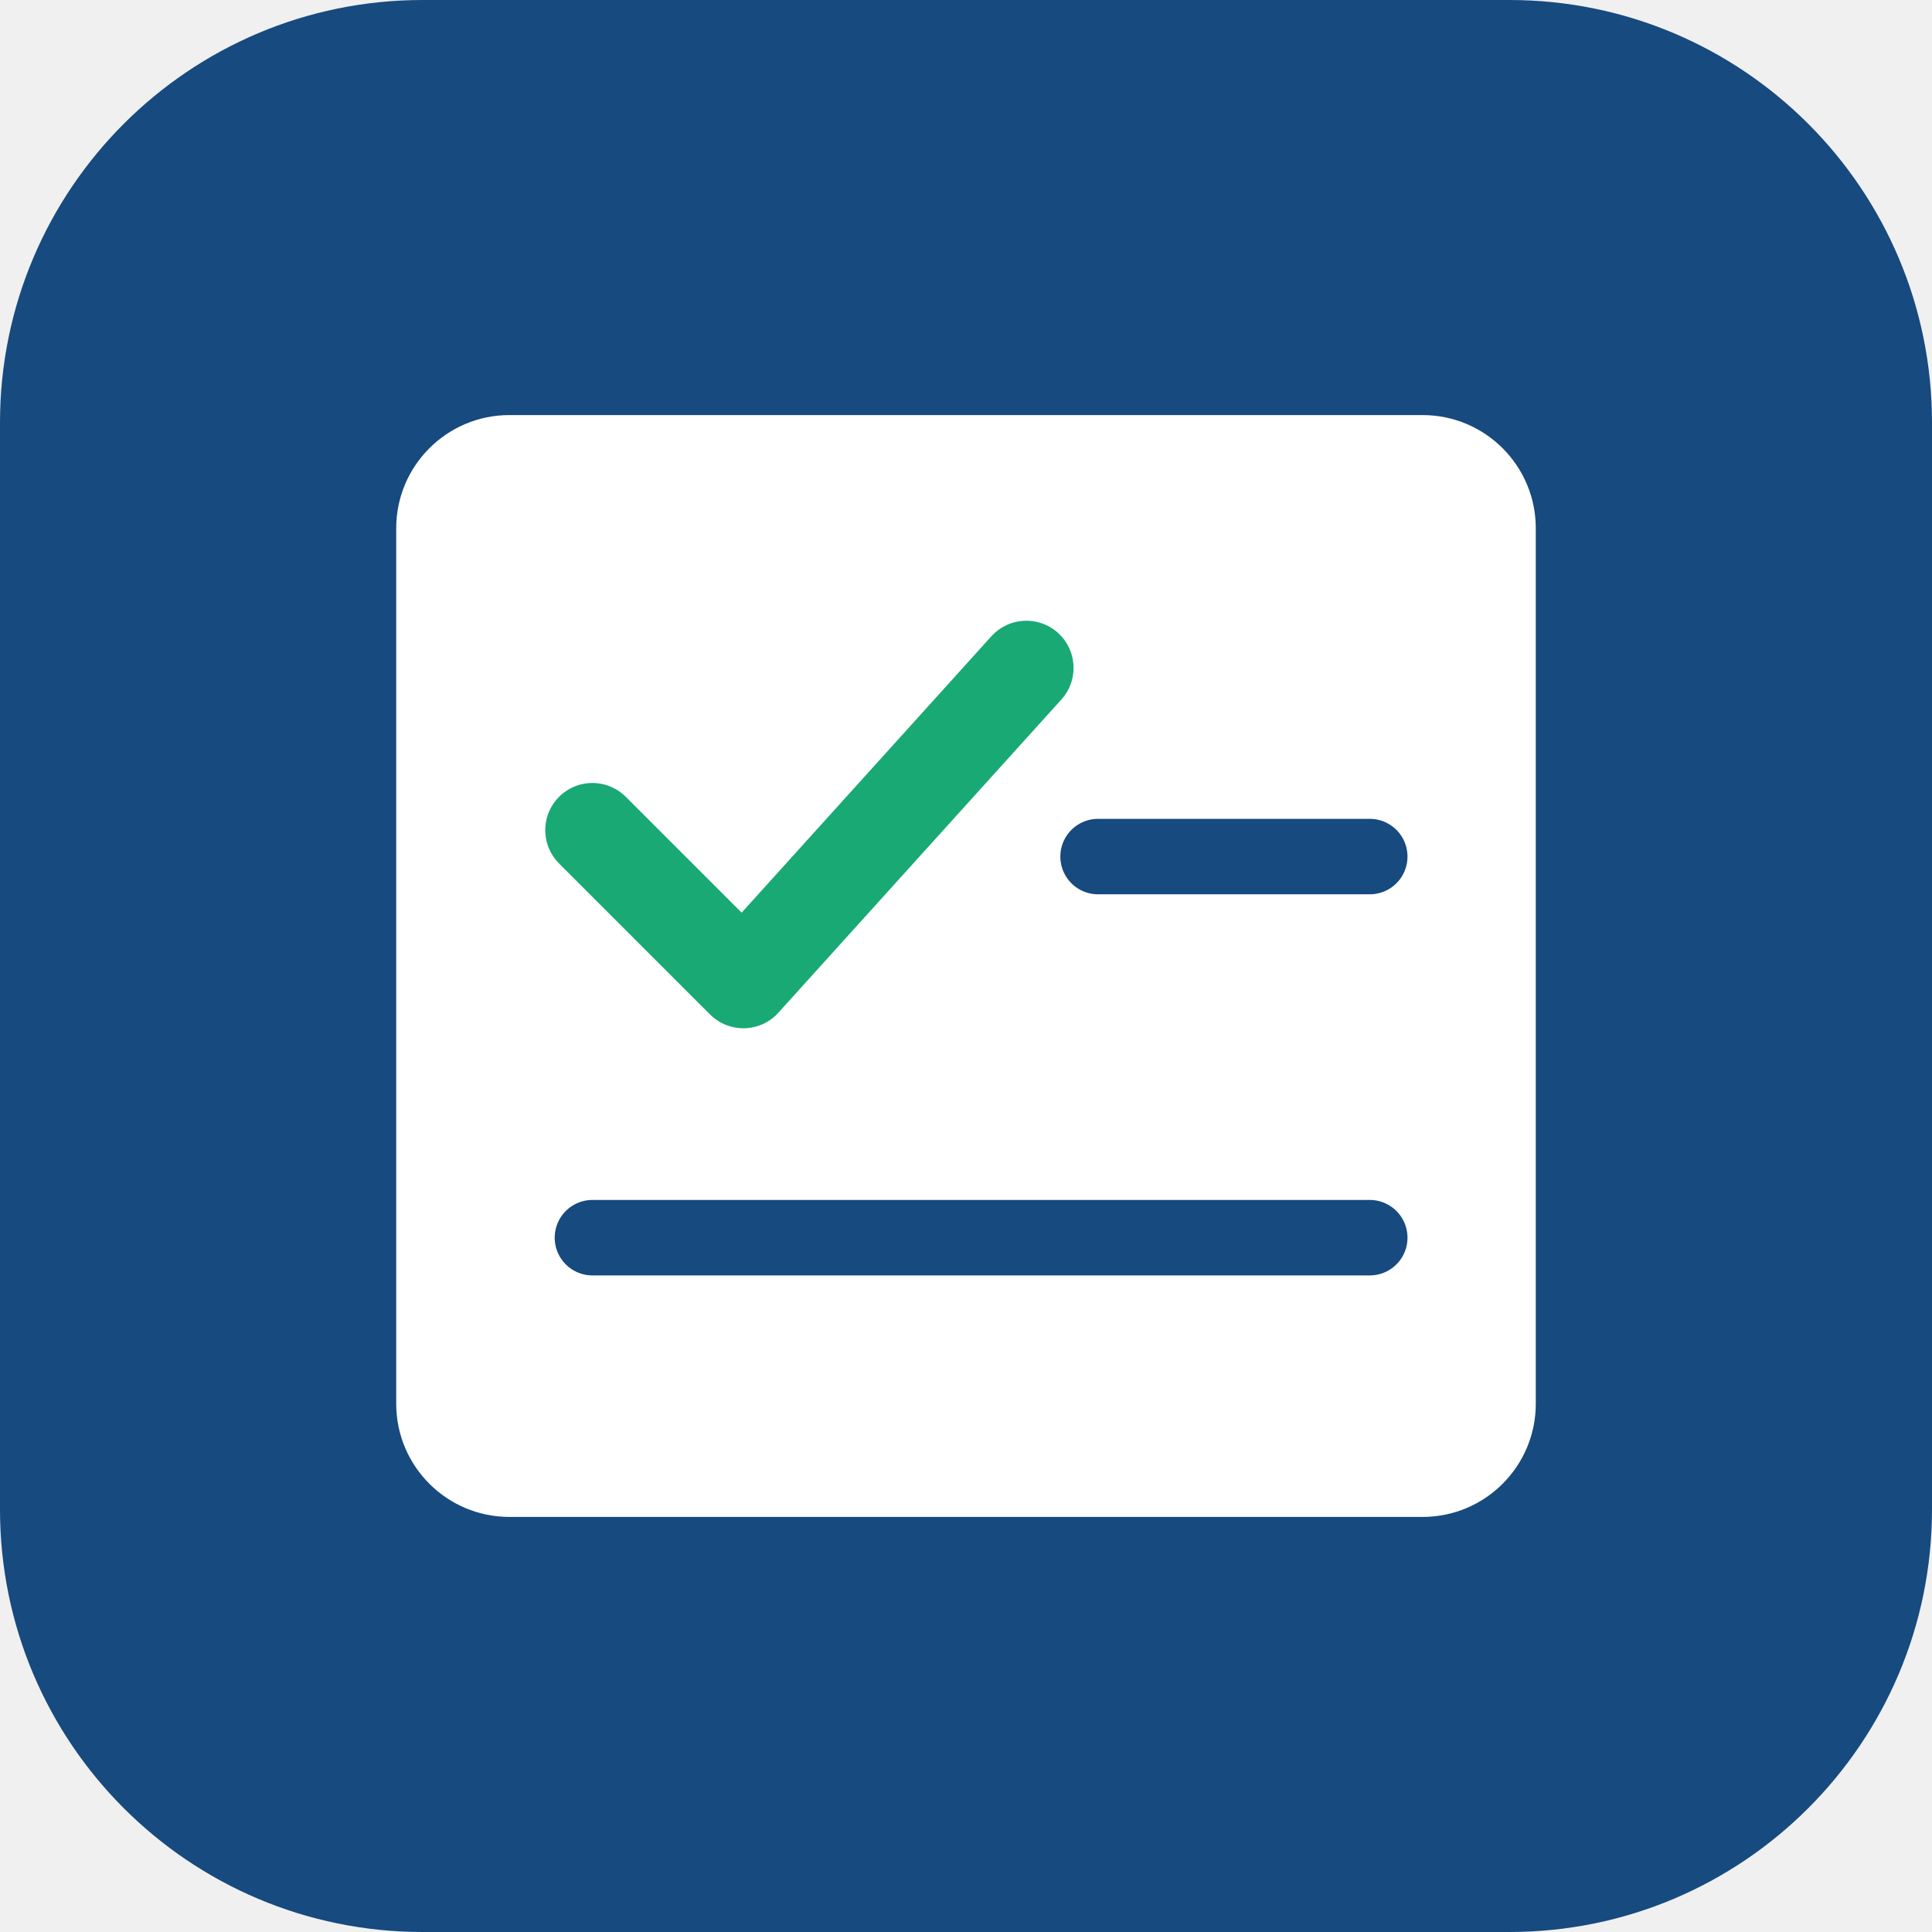
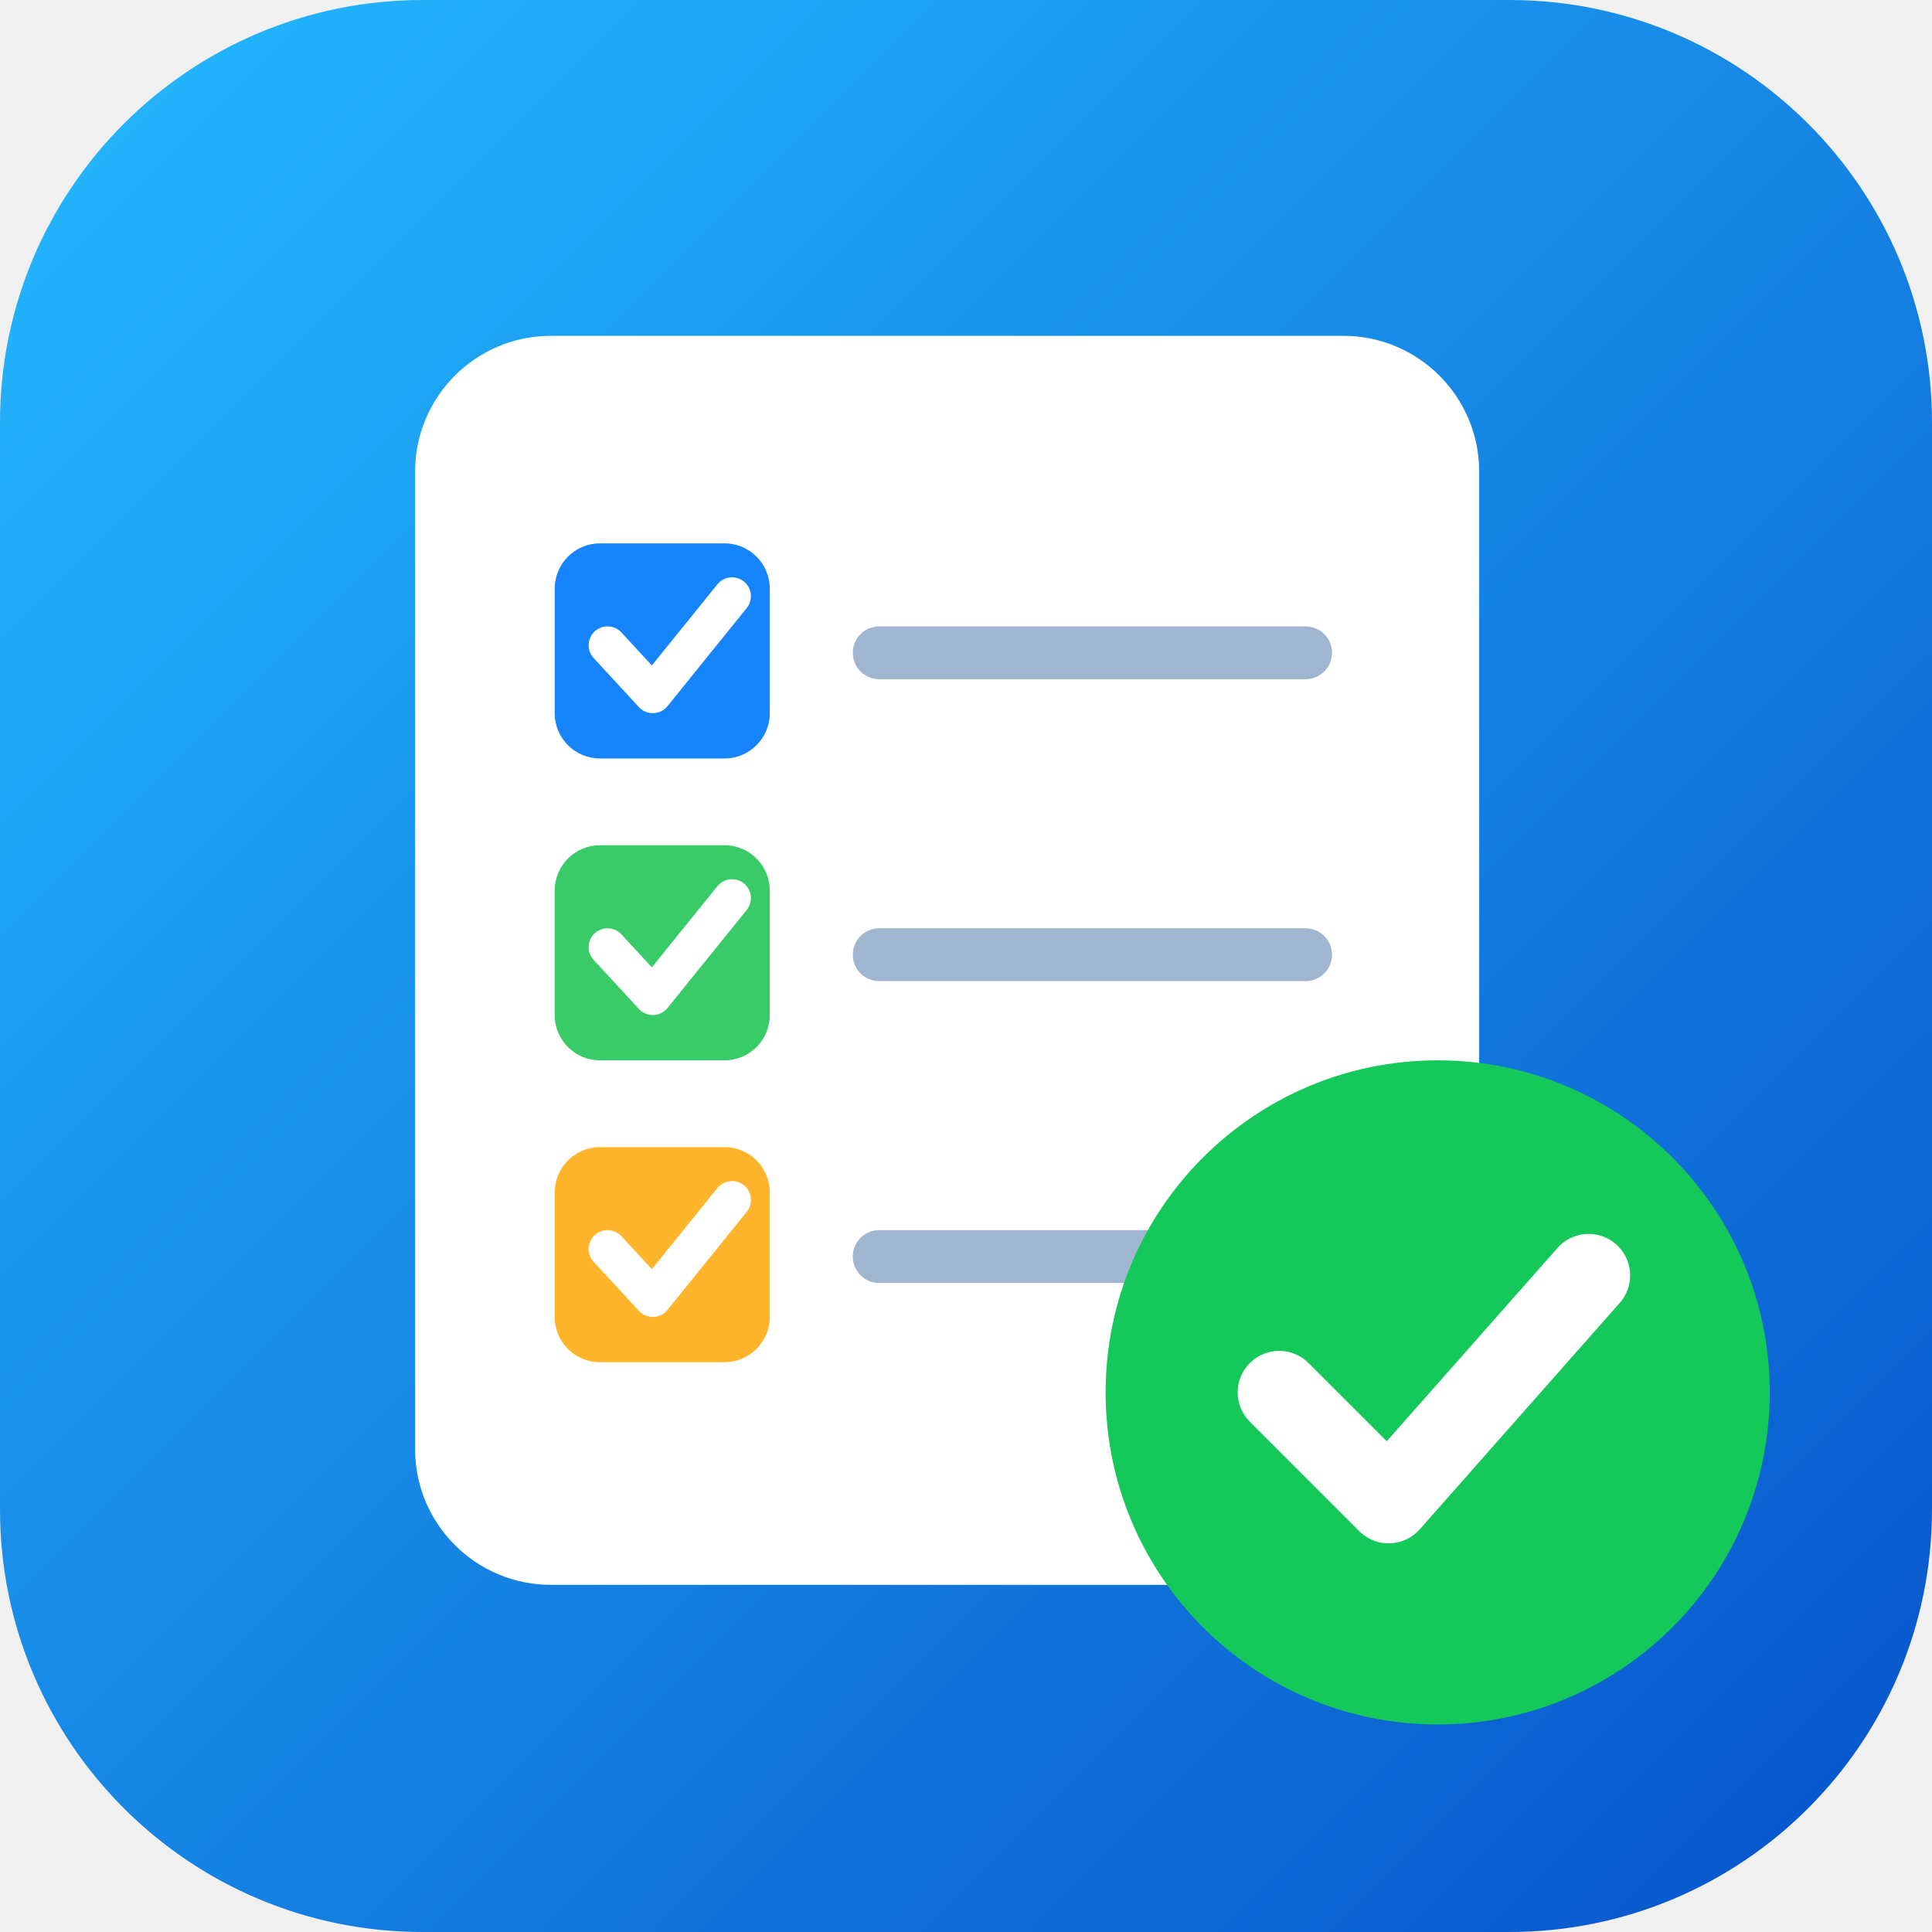
<svg xmlns="http://www.w3.org/2000/svg" width="512" height="512" viewBox="0 0 512 512">
-   <rect width="512" height="512" rx="112" fill="#174a7e" />
-   <rect x="105" y="110" width="302" height="292" rx="30" fill="#ffffff" />
-   <path d="m157 220 40 40 75-83" fill="none" stroke="#19a974" stroke-width="25" stroke-linecap="round" stroke-linejoin="round" />
-   <path d="M291 227h72M157 328h206" fill="none" stroke="#174a7e" stroke-width="20" stroke-linecap="round" />
+   <defs>
+     <linearGradient id="b" x1="0" x2="1" y1="0" y2="1">
+       <stop stop-color="#24baff" />
+       <stop offset="1" stop-color="#0752ca" />
+     </linearGradient>
+   </defs>
+   <rect width="512" height="512" rx="112" fill="url(#b)" />
+   <rect x="110" y="89" width="282" height="331" rx="36" fill="#fff" />
+   <rect x="147" y="144" width="57" height="57" rx="12" fill="#1684fa" />
+   <path d="m161 171 12 13 21-26" stroke="white" stroke-width="10" fill="none" stroke-linecap="round" stroke-linejoin="round" />
+   <rect x="147" y="224" width="57" height="57" rx="12" fill="#38cb67" />
+   <path d="m161 251 12 13 21-26" stroke="white" stroke-width="10" fill="none" stroke-linecap="round" stroke-linejoin="round" />
+   <rect x="147" y="304" width="57" height="57" rx="12" fill="#ffb52b" />
+   <path d="m161 331 12 13 21-26" stroke="white" stroke-width="10" fill="none" stroke-linecap="round" stroke-linejoin="round" />
+   <g stroke="#a0b5cf" stroke-width="14" stroke-linecap="round">
+     <path d="M233 173h113M233 253h113M233 333h113" />
+   </g>
+   <circle cx="381" cy="369" r="88" fill="#15c85a" />
+   <path d="m339 369 29 29 53-60" fill="none" stroke="#fff" stroke-width="22" stroke-linecap="round" stroke-linejoin="round" />
</svg>
